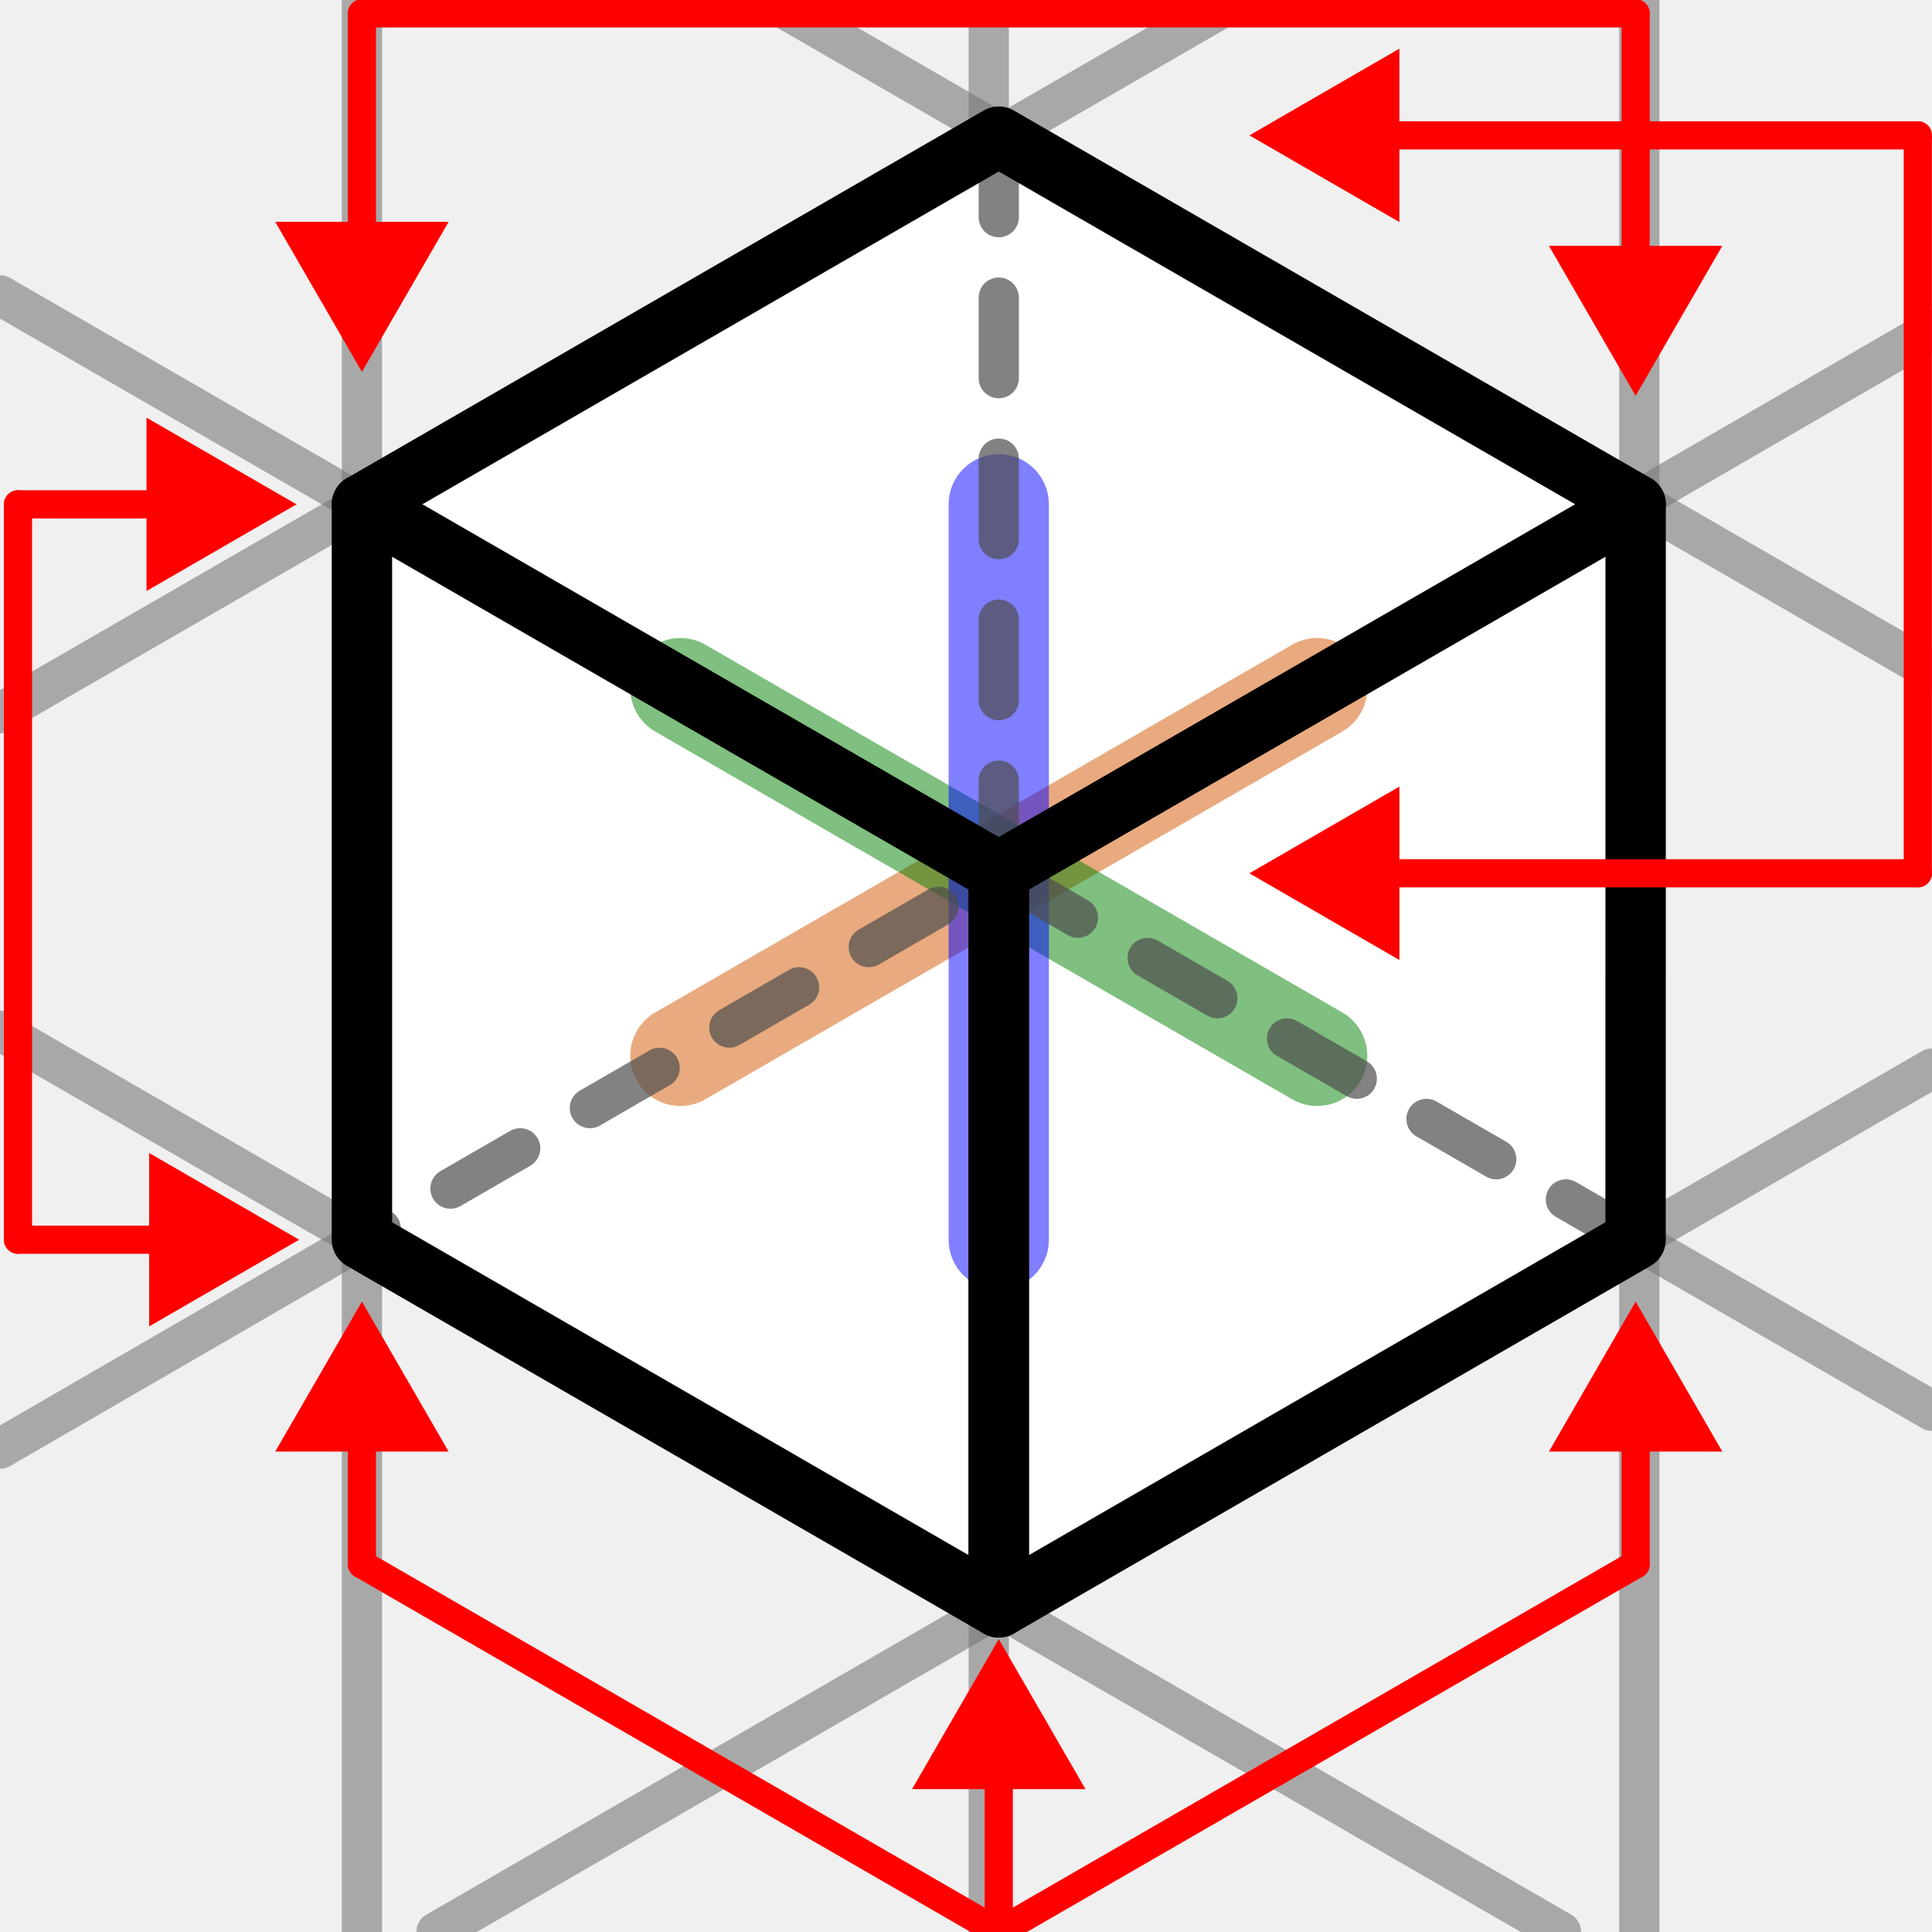
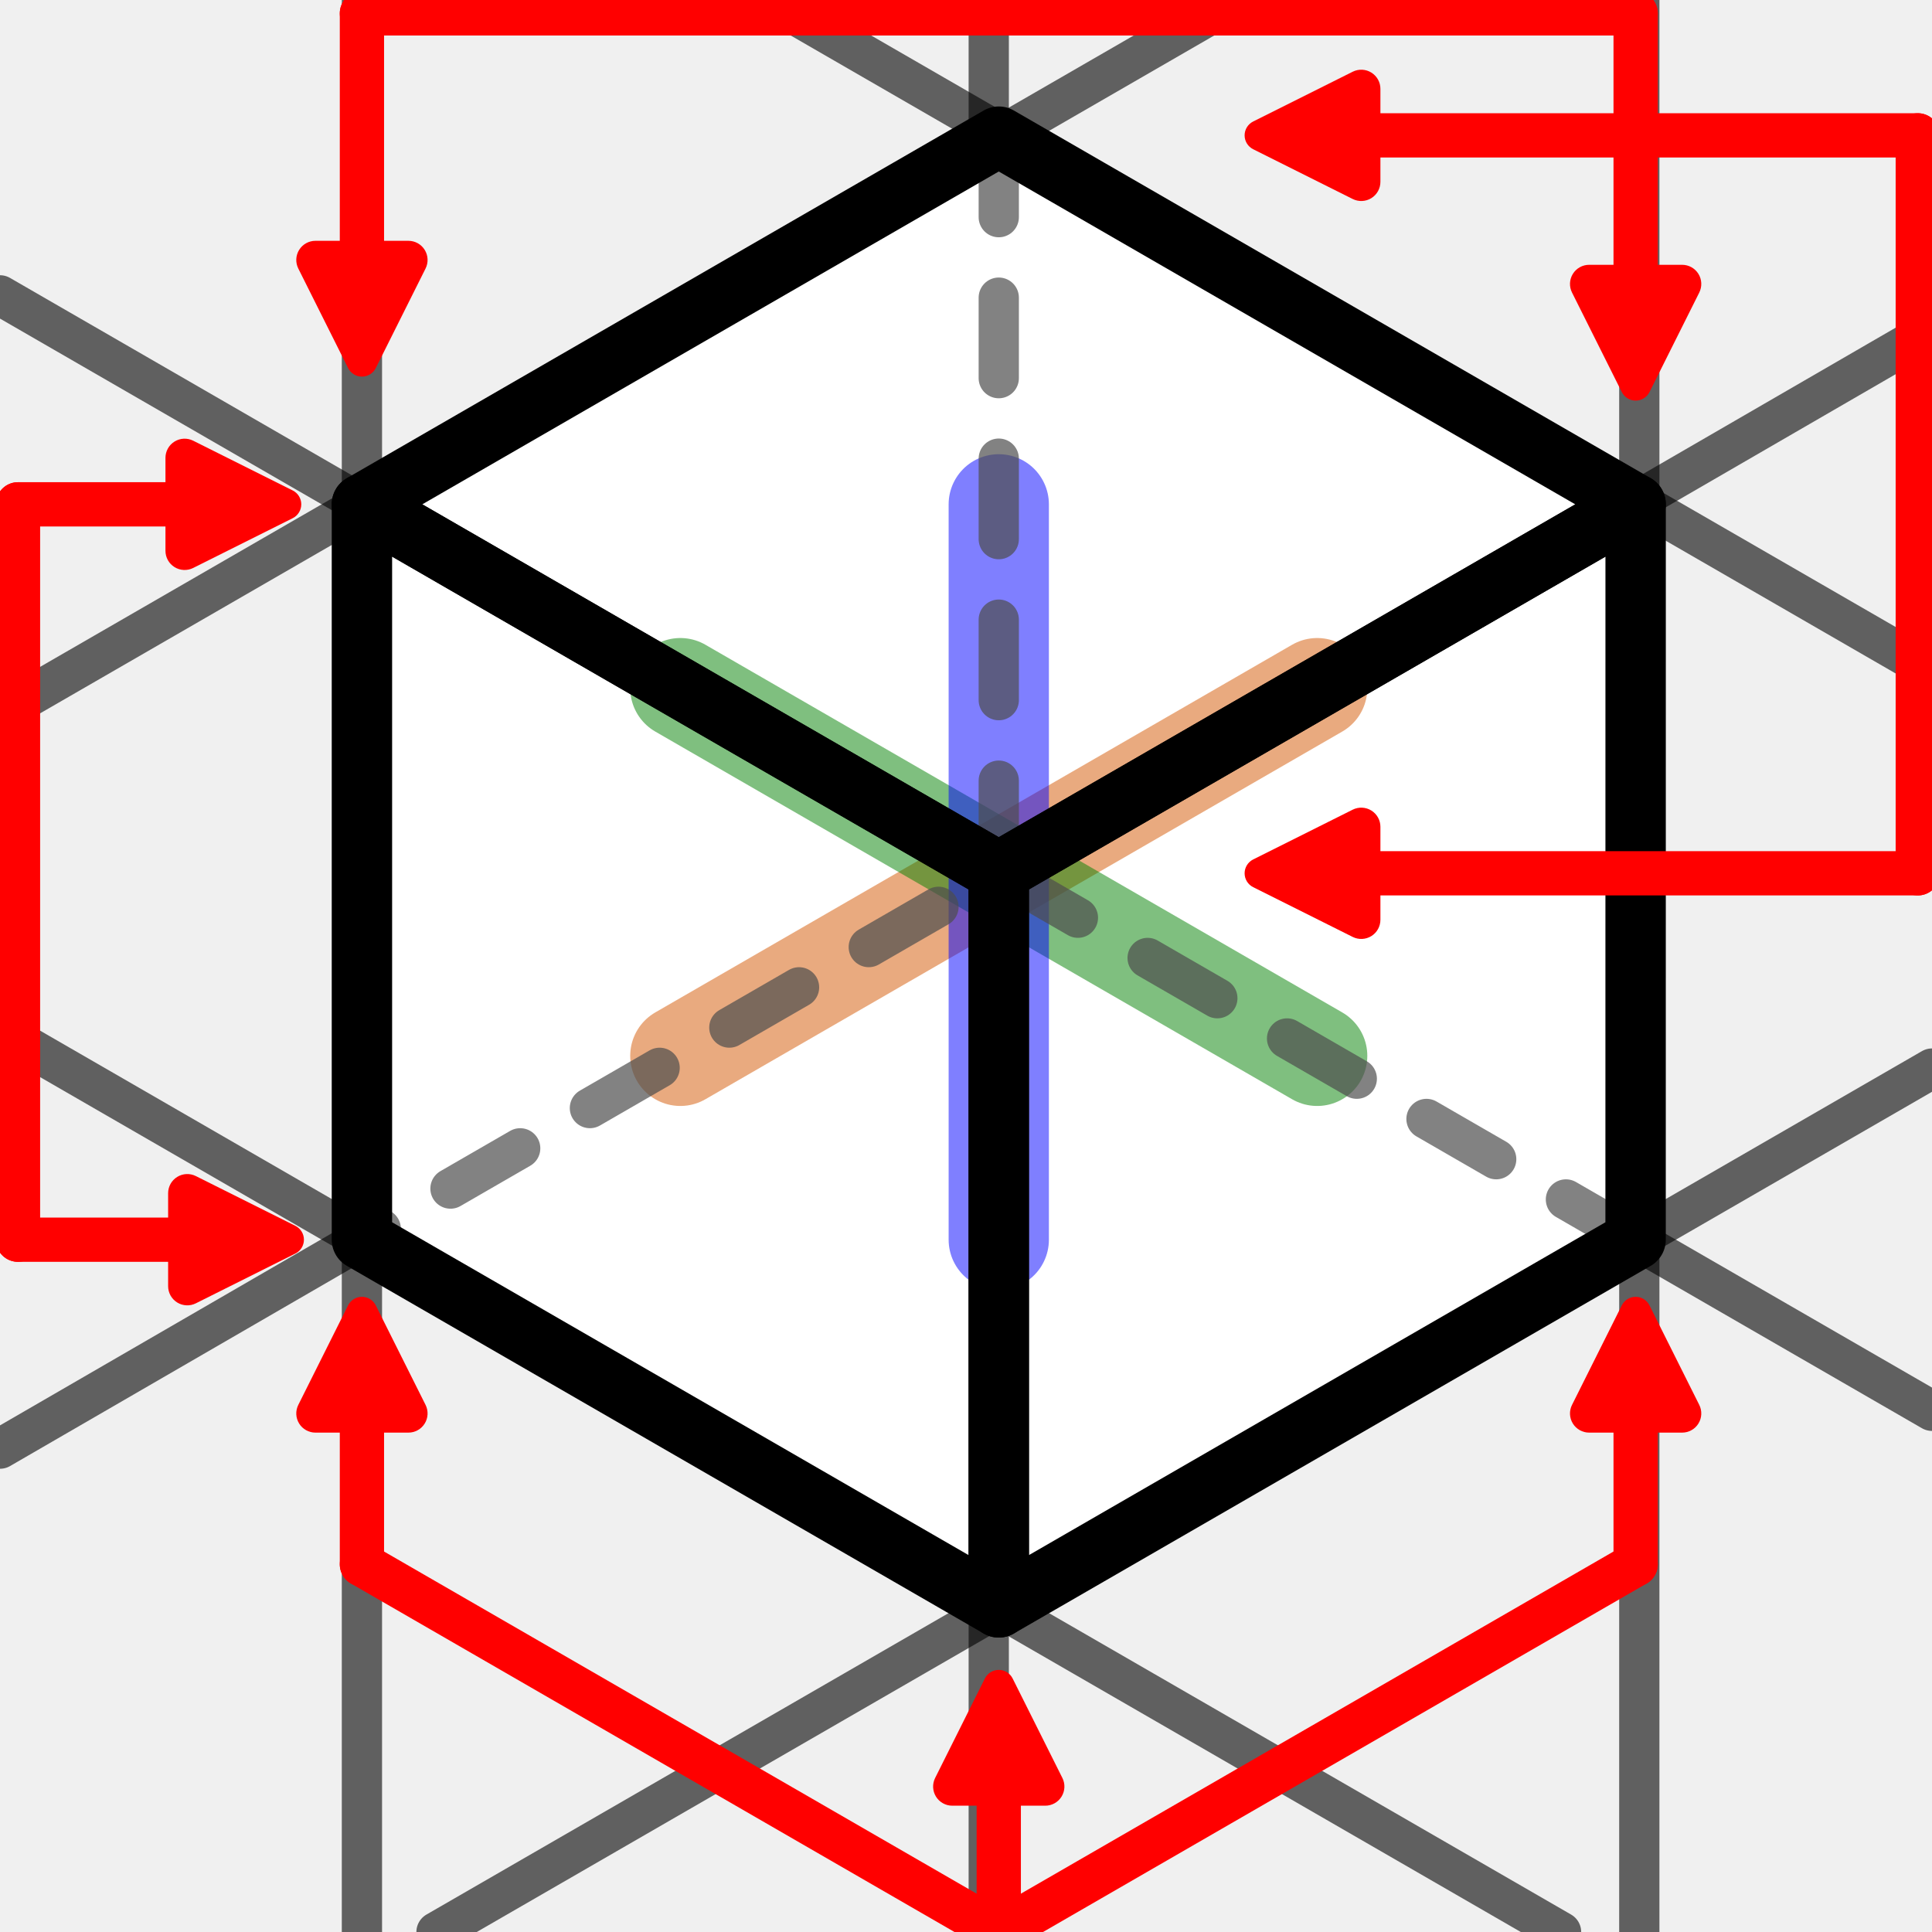
- <svg xmlns="http://www.w3.org/2000/svg" xmlns:xlink="http://www.w3.org/1999/xlink" width="48px" height="48px" viewBox="0 0 48 48" version="1.1" id="svg2">
+ <svg xmlns="http://www.w3.org/2000/svg" width="48px" height="48px" viewBox="0 0 48 48" version="1.1" id="svg2">
  <defs id="defs1">
-     <marker style="overflow:visible" id="Triangle" refX="0" refY="0" orient="auto-start-reverse" markerWidth="1" markerHeight="1" viewBox="0 0 1 1" preserveAspectRatio="xMidYMid">
-       <path transform="scale(0.5)" style="fill:context-stroke;fill-rule:evenodd;stroke:context-stroke;stroke-width:1pt" d="M 5.77,0 -2.88,5 V -5 Z" id="path135" />
+     <marker style="overflow:visible" id="marker1" refX="0" refY="0" orient="auto-start-reverse" markerWidth="0.5" markerHeight="0.5" viewBox="0 0 1 1" preserveAspectRatio="xMidYMid">
+       <path transform="scale(0.7)" d="m -0.211,-4.106 6.422,3.211 a 1,1 90 0 1 0,1.789 L -0.211,4.106 A 1.236,1.236 31.717 0 1 -2,3 v -6 a 1.236,1.236 148.283 0 1 1.789,-1.106 z" style="fill:context-stroke;fill-rule:evenodd;stroke:none" id="path1" />
    </marker>
-     <polygon id="path-1" points="0 0.629 28.612 0.629 28.612 32.483 0 32.483" />
-     <polygon id="path-3" points="0.201 0.147 28.023 0.147 28.023 32 0.201 32" />
-     <mask id="mask-2" fill="#ffffff">
-       <use xlink:href="#path-1" id="use1" />
-     </mask>
-     <mask id="mask2" fill="#ffffff">
-       <use xlink:href="#path-1" id="use2" />
-     </mask>
-     <mask id="mask-2-2" fill="#ffffff">
-       <use xlink:href="#path-1" id="use1-9" />
-     </mask>
-     <mask id="mask2-1" fill="#ffffff">
-       <use xlink:href="#path-1" id="use2-2" />
-     </mask>
-     <mask id="mask-2-1" fill="#ffffff">
-       <use xlink:href="#path-1" id="use1-8" />
-     </mask>
-     <mask id="mask2-7" fill="#ffffff">
-       <use xlink:href="#path-1" id="use2-9" />
-     </mask>
-     <mask id="mask-2-7" fill="#ffffff">
-       <use xlink:href="#path-1" id="use1-3" />
-     </mask>
-     <mask id="mask2-6" fill="#ffffff">
-       <use xlink:href="#path-1" id="use2-1" />
-     </mask>
-     <mask id="mask-2-0" fill="#ffffff">
-       <use xlink:href="#path-1" id="use1-36" />
-     </mask>
-     <mask id="mask2-10" fill="#ffffff">
-       <use xlink:href="#path-1" id="use2-6" />
-     </mask>
-     <mask id="mask-2-5" fill="#ffffff">
-       <use xlink:href="#path-1" id="use1-6" />
-     </mask>
-     <mask id="mask2-9" fill="#ffffff">
-       <use xlink:href="#path-1" id="use2-3" />
-     </mask>
-     <mask id="mask-2-78" fill="#ffffff">
-       <use xlink:href="#path-1" id="use1-68" />
-     </mask>
-     <mask id="mask2-8" fill="#ffffff">
-       <use xlink:href="#path-1" id="use2-4" />
-     </mask>
-     <mask id="mask-2-04" fill="#ffffff">
-       <use xlink:href="#path-1" id="use1-87" />
-     </mask>
-     <mask id="mask2-17" fill="#ffffff">
-       <use xlink:href="#path-1" id="use2-27" />
-     </mask>
+     <marker style="overflow:visible" id="RoundedArrow" refX="0" refY="0" orient="auto-start-reverse" markerWidth="0.5" markerHeight="0.5" viewBox="0 0 1 1" preserveAspectRatio="xMidYMid">
+       <path transform="scale(0.7)" d="m -0.211,-4.106 6.422,3.211 a 1,1 90 0 1 0,1.789 L -0.211,4.106 A 1.236,1.236 31.717 0 1 -2,3 v -6 a 1.236,1.236 148.283 0 1 1.789,-1.106 z" style="fill:context-stroke;fill-rule:evenodd;stroke:none" id="path8" />
+     </marker>
  </defs>
-   <g id="Grid" style="opacity:0.5">
-     <path style="vector-effect:non-scaling-stroke;fill:none;stroke:#000000;stroke-width:1;stroke-linecap:round;stroke-linejoin:round;stroke-dasharray:none;-inkscape-stroke:hairline;paint-order:markers fill stroke;opacity:0.6" d="M 30.694,0 0,17.721" id="G30T" />
-     <path style="vector-effect:non-scaling-stroke;fill:none;stroke:#000000;stroke-width:1;stroke-linecap:round;stroke-linejoin:round;stroke-dasharray:none;-inkscape-stroke:hairline;paint-order:markers fill stroke;opacity:0.6" d="M 48,8.196 0,35.991" id="G30M" />
-     <path style="vector-effect:non-scaling-stroke;fill:none;stroke:#000000;stroke-width:1;stroke-linecap:round;stroke-linejoin:round;stroke-dasharray:none;-inkscape-stroke:hairline;paint-order:markers fill stroke;opacity:0.6" d="M 10.845,48 48,26.548" id="G30B" />
-     <path style="vector-effect:non-scaling-stroke;fill:none;stroke:#000000;stroke-width:1;stroke-linecap:round;stroke-linejoin:round;stroke-dasharray:none;-inkscape-stroke:hairline;paint-order:markers fill stroke;opacity:0.6" d="M 19.117,0 48,16.676" id="GM30T" />
-     <path style="vector-effect:non-scaling-stroke;fill:none;stroke:#000000;stroke-width:1;stroke-linecap:round;stroke-linejoin:round;stroke-dasharray:none;-inkscape-stroke:hairline;paint-order:markers fill stroke;opacity:0.6" d="M 0,7.338 48,35.051" id="GM30M" />
-     <path style="vector-effect:non-scaling-stroke;fill:none;stroke:#000000;stroke-width:1;stroke-linecap:round;stroke-linejoin:round;stroke-dasharray:none;-inkscape-stroke:hairline;paint-order:markers fill stroke;opacity:0.6" d="M 38.784,48 0,25.608" id="GM30B" />
+   <g id="Grid" style="display:inline;opacity:1">
+     <path style="opacity:0.6;vector-effect:non-scaling-stroke;fill:none;stroke:#000000;stroke-width:1;stroke-linecap:round;stroke-linejoin:round;stroke-dasharray:none;-inkscape-stroke:hairline;paint-order:markers fill stroke" d="M 30.694,0 0,17.721" id="G30T" />
+     <path style="opacity:0.6;vector-effect:non-scaling-stroke;fill:none;stroke:#000000;stroke-width:1;stroke-linecap:round;stroke-linejoin:round;stroke-dasharray:none;-inkscape-stroke:hairline;paint-order:markers fill stroke" d="M 48,8.196 0,35.991" id="G30M" />
+     <path style="opacity:0.6;vector-effect:non-scaling-stroke;fill:none;stroke:#000000;stroke-width:1;stroke-linecap:round;stroke-linejoin:round;stroke-dasharray:none;-inkscape-stroke:hairline;paint-order:markers fill stroke" d="M 10.845,48 48,26.548" id="G30B" />
+     <path style="opacity:0.6;vector-effect:non-scaling-stroke;fill:none;stroke:#000000;stroke-width:1;stroke-linecap:round;stroke-linejoin:round;stroke-dasharray:none;-inkscape-stroke:hairline;paint-order:markers fill stroke" d="M 19.117,0 48,16.676" id="GM30T" />
+     <path style="opacity:0.6;vector-effect:non-scaling-stroke;fill:none;stroke:#000000;stroke-width:1;stroke-linecap:round;stroke-linejoin:round;stroke-dasharray:none;-inkscape-stroke:hairline;paint-order:markers fill stroke" d="M 0,7.338 48,35.051" id="GM30M" />
+     <path style="opacity:0.6;vector-effect:non-scaling-stroke;fill:none;stroke:#000000;stroke-width:1;stroke-linecap:round;stroke-linejoin:round;stroke-dasharray:none;-inkscape-stroke:hairline;paint-order:markers fill stroke" d="M 38.784,48 0,25.608" id="GM30B" />
    <path style="opacity:0.6;vector-effect:non-scaling-stroke;fill:none;stroke:#000000;stroke-width:1;stroke-linecap:round;stroke-linejoin:round;stroke-dasharray:none;-inkscape-stroke:hairline;paint-order:markers fill stroke" d="M 8.992,0 V 48" id="path36" />
    <path style="opacity:0.6;vector-effect:non-scaling-stroke;fill:none;stroke:#000000;stroke-width:1;stroke-linecap:round;stroke-linejoin:round;stroke-dasharray:none;-inkscape-stroke:hairline;paint-order:markers fill stroke" d="M 24.565,0 V 48" id="GHM" />
    <path style="opacity:0.6;vector-effect:non-scaling-stroke;fill:none;stroke:#000000;stroke-width:1;stroke-linecap:round;stroke-linejoin:round;stroke-dasharray:none;-inkscape-stroke:hairline;paint-order:markers fill stroke" d="M 40.728,48 V 0" id="GHL" />
  </g>
  <g id="Qube" style="display:inline">
    <path style="fill:#ffffff;stroke:none;stroke-width:0.498;stroke-linecap:round;stroke-linejoin:round;stroke-dasharray:none;stroke-dashoffset:0;paint-order:markers fill stroke" d="M 8.992,12.53 V 30.8 L 24.814,39.935 40.637,30.8 V 12.53 L 24.814,3.395 Z" id="Qube-Fill" />
    <path style="display:inline;opacity:0.5;fill:#d45500;stroke:#d45500;stroke-width:2.491;stroke-linecap:round;stroke-linejoin:round;stroke-dasharray:none;stroke-dashoffset:0;paint-order:markers fill stroke" d="M 16.903,26.232 32.725,17.097" id="L" />
    <path style="display:inline;opacity:0.5;fill:#d45500;stroke:#008000;stroke-width:2.491;stroke-linecap:round;stroke-linejoin:round;stroke-dasharray:none;stroke-dashoffset:0;paint-order:markers fill stroke" d="M 32.725,26.232 16.903,17.097" id="W" />
    <path style="display:inline;opacity:0.5;fill:#008080;stroke:#0000ff;stroke-width:2.491;stroke-linecap:round;stroke-linejoin:round;stroke-dasharray:none;stroke-dashoffset:0;paint-order:markers fill stroke" d="M 24.814,30.8 V 12.53" id="H" />
    <path style="display:inline;opacity:0.7;fill:none;stroke:#4d4d4d;stroke-width:1;stroke-linecap:round;stroke-linejoin:round;stroke-dasharray:2, 2;stroke-dashoffset:0;paint-order:markers fill stroke" d="M 24.814,3.395 V 21.665" id="Back" />
    <path style="display:inline;opacity:0.7;fill:none;stroke:#4d4d4d;stroke-width:1;stroke-linecap:round;stroke-linejoin:round;stroke-dasharray:2, 2;stroke-dashoffset:0;paint-order:markers fill stroke" d="M 40.637,30.8 24.814,21.665 8.992,30.8" id="Botton" />
    <path style="display:inline;fill:none;stroke:#000000;stroke-width:1.5;stroke-linecap:round;stroke-linejoin:round;stroke-dasharray:none;paint-order:markers fill stroke" d="m 8.992,12.53 15.822,9.135 v 0 18.27 0 L 8.992,30.8 h 1e-7 z" id="Left" />
    <path style="display:inline;fill:none;stroke:#000000;stroke-width:1.5;stroke-linecap:round;stroke-linejoin:round;stroke-dasharray:none;paint-order:markers fill stroke" d="M 40.637,12.53 24.814,21.665 v 0 18.27 0 l 15.822,-9.135 v 0 z" id="Right" />
    <path style="display:inline;fill:none;stroke:#000000;stroke-width:1.5;stroke-linecap:round;stroke-linejoin:round;stroke-dasharray:none;paint-order:markers fill stroke" d="M 40.637,12.53 24.814,3.395 v 0 L 8.992,12.53 v 0 L 24.814,21.665 v 0 z" id="Top" />
  </g>
-   <g id="Dimentions" style="display:inline">
-     <g id="DimLeft">
-       <path style="font-variation-settings:normal;opacity:1;fill:none;fill-opacity:1;stroke:#ff0000;stroke-width:0.7;stroke-linecap:round;stroke-linejoin:round;stroke-miterlimit:4;stroke-dasharray:none;stroke-dashoffset:0;stroke-opacity:1;paint-order:markers fill stroke;stop-color:#000000;stop-opacity:1" d="M 0.447,12.53 V 30.8" id="DimL" />
-       <path style="font-variation-settings:normal;opacity:1;fill:none;fill-opacity:1;stroke:#ff0000;stroke-width:0.7;stroke-linecap:round;stroke-linejoin:round;stroke-miterlimit:4;stroke-dasharray:none;stroke-dashoffset:0;stroke-opacity:1;marker-start:url(#Triangle);paint-order:markers fill stroke;stop-color:#000000;stop-opacity:1" d="M 4.881,12.53 H 0.447" id="DimLT" />
-       <path style="font-variation-settings:normal;opacity:1;fill:none;fill-opacity:1;stroke:#ff0000;stroke-width:0.7;stroke-linecap:round;stroke-linejoin:round;stroke-miterlimit:4;stroke-dasharray:none;stroke-dashoffset:0;stroke-opacity:1;marker-start:url(#Triangle);paint-order:markers fill stroke;stop-color:#000000;stop-opacity:1" d="M 4.947,30.8 H 0.447" id="DimLB" />
+   <g id="Dimentions" style="display:inline;stroke-width:1.1;stroke-dasharray:none;stroke:#ff0000">
+     <g id="DimLeft" style="stroke-width:1.1;stroke-dasharray:none;stroke:#ff0000">
+       <path style="font-variation-settings:normal;opacity:1;fill:none;fill-opacity:1;stroke:#ff0000;stroke-width:1.1;stroke-linecap:round;stroke-linejoin:round;stroke-miterlimit:4;stroke-dasharray:none;stroke-dashoffset:0;stroke-opacity:1;paint-order:markers fill stroke;stop-color:#000000;stop-opacity:1" d="M 0.447,12.53 V 30.8" id="DimL" />
+       <path style="font-variation-settings:normal;opacity:1;fill:none;fill-opacity:1;stroke:#ff0000;stroke-width:1.1;stroke-linecap:round;stroke-linejoin:round;stroke-miterlimit:4;stroke-dasharray:none;stroke-dashoffset:0;stroke-opacity:1;marker-start:url(#RoundedArrow);paint-order:markers fill stroke;stop-color:#000000;stop-opacity:1" d="M 4.881,12.53 H 0.447" id="DimLT" />
+       <path style="font-variation-settings:normal;opacity:1;fill:none;fill-opacity:1;stroke:#ff0000;stroke-width:1.1;stroke-linecap:round;stroke-linejoin:round;stroke-miterlimit:4;stroke-dasharray:none;stroke-dashoffset:0;stroke-opacity:1;marker-start:url(#RoundedArrow);paint-order:markers fill stroke;stop-color:#000000;stop-opacity:1" d="M 4.947,30.8 H 0.447" id="DimLB" />
    </g>
-     <g id="DimBotton">
-       <path style="font-variation-settings:normal;opacity:1;fill:none;fill-opacity:1;stroke:#ff0000;stroke-width:0.7;stroke-linecap:round;stroke-linejoin:round;stroke-miterlimit:4;stroke-dasharray:none;stroke-dashoffset:0;stroke-opacity:1;paint-order:markers fill stroke;stop-color:#000000;stop-opacity:1" d="M 40.637,38.865 24.814,48 8.992,38.865" id="DimB" />
-       <path style="display:inline;font-variation-settings:normal;opacity:1;fill:none;fill-opacity:1;stroke:#ff0000;stroke-width:0.7;stroke-linecap:round;stroke-linejoin:round;stroke-miterlimit:4;stroke-dasharray:none;stroke-dashoffset:0;stroke-opacity:1;marker-start:url(#Triangle);paint-order:markers fill stroke;stop-color:#000000;stop-opacity:1" d="M 24.814,43.209 V 48" id="DimBM" />
-       <path style="display:inline;font-variation-settings:normal;opacity:1;fill:none;fill-opacity:1;stroke:#ff0000;stroke-width:0.7;stroke-linecap:round;stroke-linejoin:round;stroke-miterlimit:4;stroke-dasharray:none;stroke-dashoffset:0;stroke-opacity:1;marker-start:url(#Triangle);paint-order:markers fill stroke;stop-color:#000000;stop-opacity:1" d="m 40.637,34.823 v 4.042" id="DimBR" />
-       <path style="font-variation-settings:normal;opacity:1;fill:none;fill-opacity:1;stroke:#ff0000;stroke-width:0.7;stroke-linecap:round;stroke-linejoin:round;stroke-miterlimit:4;stroke-dasharray:none;stroke-dashoffset:0;stroke-opacity:1;marker-start:url(#Triangle);paint-order:markers fill stroke;stop-color:#000000;stop-opacity:1" d="m 8.992,34.823 v 4.042" id="DimBL" />
+     <g id="DimBotton" style="stroke-width:1.1;stroke-dasharray:none;stroke:#ff0000">
+       <path style="font-variation-settings:normal;opacity:1;fill:none;fill-opacity:1;stroke:#ff0000;stroke-width:1.1;stroke-linecap:round;stroke-linejoin:round;stroke-miterlimit:4;stroke-dasharray:none;stroke-dashoffset:0;stroke-opacity:1;paint-order:markers fill stroke;stop-color:#000000;stop-opacity:1" d="M 40.637,38.865 24.814,48 8.992,38.865" id="DimB" />
+       <path style="font-variation-settings:normal;display:inline;opacity:1;vector-effect:none;fill:none;fill-opacity:1;stroke:#ff0000;stroke-width:1.1;stroke-linecap:round;stroke-linejoin:round;stroke-miterlimit:4;stroke-dasharray:none;stroke-dashoffset:0;stroke-opacity:1;-inkscape-stroke:none;marker-start:url(#marker1);paint-order:markers fill stroke;stop-color:#000000;stop-opacity:1" d="M 24.814,44.092 V 48" id="DimBM" />
+       <path style="display:inline;font-variation-settings:normal;opacity:1;fill:none;fill-opacity:1;stroke:#ff0000;stroke-width:1.1;stroke-linecap:round;stroke-linejoin:round;stroke-miterlimit:4;stroke-dasharray:none;stroke-dashoffset:0;stroke-opacity:1;marker-start:url(#RoundedArrow);paint-order:markers fill stroke;stop-color:#000000;stop-opacity:1" d="m 40.637,34.823 v 4.042" id="DimBR" />
+       <path style="font-variation-settings:normal;opacity:1;fill:none;fill-opacity:1;stroke:#ff0000;stroke-width:1.1;stroke-linecap:round;stroke-linejoin:round;stroke-miterlimit:4;stroke-dasharray:none;stroke-dashoffset:0;stroke-opacity:1;marker-start:url(#RoundedArrow);paint-order:markers fill stroke;stop-color:#000000;stop-opacity:1" d="m 8.992,34.823 v 4.042" id="DimBL" />
    </g>
-     <g id="DimRight">
-       <path style="font-variation-settings:normal;opacity:1;fill:none;fill-opacity:1;stroke:#ff0000;stroke-width:0.7;stroke-linecap:round;stroke-linejoin:round;stroke-miterlimit:4;stroke-dasharray:none;stroke-dashoffset:0;stroke-opacity:1;paint-order:markers fill stroke;stop-color:#000000;stop-opacity:1" d="M 47.647,3.363 V 21.697" id="DimR" />
-       <path style="font-variation-settings:normal;opacity:1;fill:none;fill-opacity:1;stroke:#ff0000;stroke-width:0.7;stroke-linecap:round;stroke-linejoin:round;stroke-miterlimit:4;stroke-dasharray:none;stroke-dashoffset:0;stroke-opacity:1;marker-start:url(#Triangle);paint-order:markers fill stroke;stop-color:#000000;stop-opacity:1" d="M 33.526,21.697 H 47.647" id="DimRB" />
-       <path style="font-variation-settings:normal;opacity:1;fill:none;fill-opacity:1;stroke:#ff0000;stroke-width:0.7;stroke-linecap:round;stroke-linejoin:round;stroke-miterlimit:4;stroke-dasharray:none;stroke-dashoffset:0;stroke-opacity:1;marker-start:url(#Triangle);paint-order:markers fill stroke;stop-color:#000000;stop-opacity:1" d="m 33.526,3.363 14.121,1e-7" id="DimRT" />
+     <g id="DimRight" style="stroke-width:1.1;stroke-dasharray:none;stroke:#ff0000">
+       <path style="font-variation-settings:normal;opacity:1;fill:none;fill-opacity:1;stroke:#ff0000;stroke-width:1.1;stroke-linecap:round;stroke-linejoin:round;stroke-miterlimit:4;stroke-dasharray:none;stroke-dashoffset:0;stroke-opacity:1;paint-order:markers fill stroke;stop-color:#000000;stop-opacity:1" d="M 47.647,3.363 V 21.697" id="DimR" />
+       <path style="font-variation-settings:normal;opacity:1;fill:none;fill-opacity:1;stroke:#ff0000;stroke-width:1.1;stroke-linecap:round;stroke-linejoin:round;stroke-miterlimit:4;stroke-dasharray:none;stroke-dashoffset:0;stroke-opacity:1;marker-start:url(#RoundedArrow);paint-order:markers fill stroke;stop-color:#000000;stop-opacity:1" d="M 33.526,21.697 H 47.647" id="DimRB" />
+       <path style="font-variation-settings:normal;opacity:1;fill:none;fill-opacity:1;stroke:#ff0000;stroke-width:1.1;stroke-linecap:round;stroke-linejoin:round;stroke-miterlimit:4;stroke-dasharray:none;stroke-dashoffset:0;stroke-opacity:1;marker-start:url(#RoundedArrow);paint-order:markers fill stroke;stop-color:#000000;stop-opacity:1" d="m 33.526,3.363 14.121,1e-7" id="DimRT" />
    </g>
-     <g id="DimTop">
-       <path style="font-variation-settings:normal;opacity:1;fill:none;fill-opacity:1;stroke:#ff0000;stroke-width:0.7;stroke-linecap:round;stroke-linejoin:round;stroke-miterlimit:4;stroke-dasharray:none;stroke-dashoffset:0;stroke-opacity:1;paint-order:markers fill stroke;stop-color:#000000;stop-opacity:1" d="M 8.992,0.332 H 40.637" id="DimT" />
-       <path style="font-variation-settings:normal;opacity:1;fill:none;fill-opacity:1;stroke:#ff0000;stroke-width:0.7;stroke-linecap:round;stroke-linejoin:round;stroke-miterlimit:4;stroke-dasharray:none;stroke-dashoffset:0;stroke-opacity:1;marker-start:url(#Triangle);paint-order:markers fill stroke;stop-color:#000000;stop-opacity:1" d="M 8.992,6.753 V 0.332" id="DimTL" />
-       <path style="font-variation-settings:normal;opacity:1;fill:none;fill-opacity:1;stroke:#ff0000;stroke-width:0.7;stroke-linecap:round;stroke-linejoin:round;stroke-miterlimit:4;stroke-dasharray:none;stroke-dashoffset:0;stroke-opacity:1;marker-start:url(#Triangle);paint-order:markers fill stroke;stop-color:#000000;stop-opacity:1" d="M 40.637,7.349 V 0.332" id="DimTR" />
+     <g id="DimTop" style="stroke-width:1.1;stroke-dasharray:none;stroke:#ff0000">
+       <path style="font-variation-settings:normal;opacity:1;fill:none;fill-opacity:1;stroke:#ff0000;stroke-width:1.1;stroke-linecap:round;stroke-linejoin:round;stroke-miterlimit:4;stroke-dasharray:none;stroke-dashoffset:0;stroke-opacity:1;paint-order:markers fill stroke;stop-color:#000000;stop-opacity:1" d="M 8.992,0.332 H 40.637" id="DimT" />
+       <path style="font-variation-settings:normal;opacity:1;fill:none;fill-opacity:1;stroke:#ff0000;stroke-width:1.1;stroke-linecap:round;stroke-linejoin:round;stroke-miterlimit:4;stroke-dasharray:none;stroke-dashoffset:0;stroke-opacity:1;marker-start:url(#RoundedArrow);paint-order:markers fill stroke;stop-color:#000000;stop-opacity:1" d="M 8.992,6.753 V 0.332" id="DimTL" />
+       <path style="font-variation-settings:normal;opacity:1;fill:none;fill-opacity:1;stroke:#ff0000;stroke-width:1.1;stroke-linecap:round;stroke-linejoin:round;stroke-miterlimit:4;stroke-dasharray:none;stroke-dashoffset:0;stroke-opacity:1;marker-start:url(#RoundedArrow);paint-order:markers fill stroke;stop-color:#000000;stop-opacity:1" d="M 40.637,7.349 V 0.332" id="DimTR" />
    </g>
  </g>
</svg>
